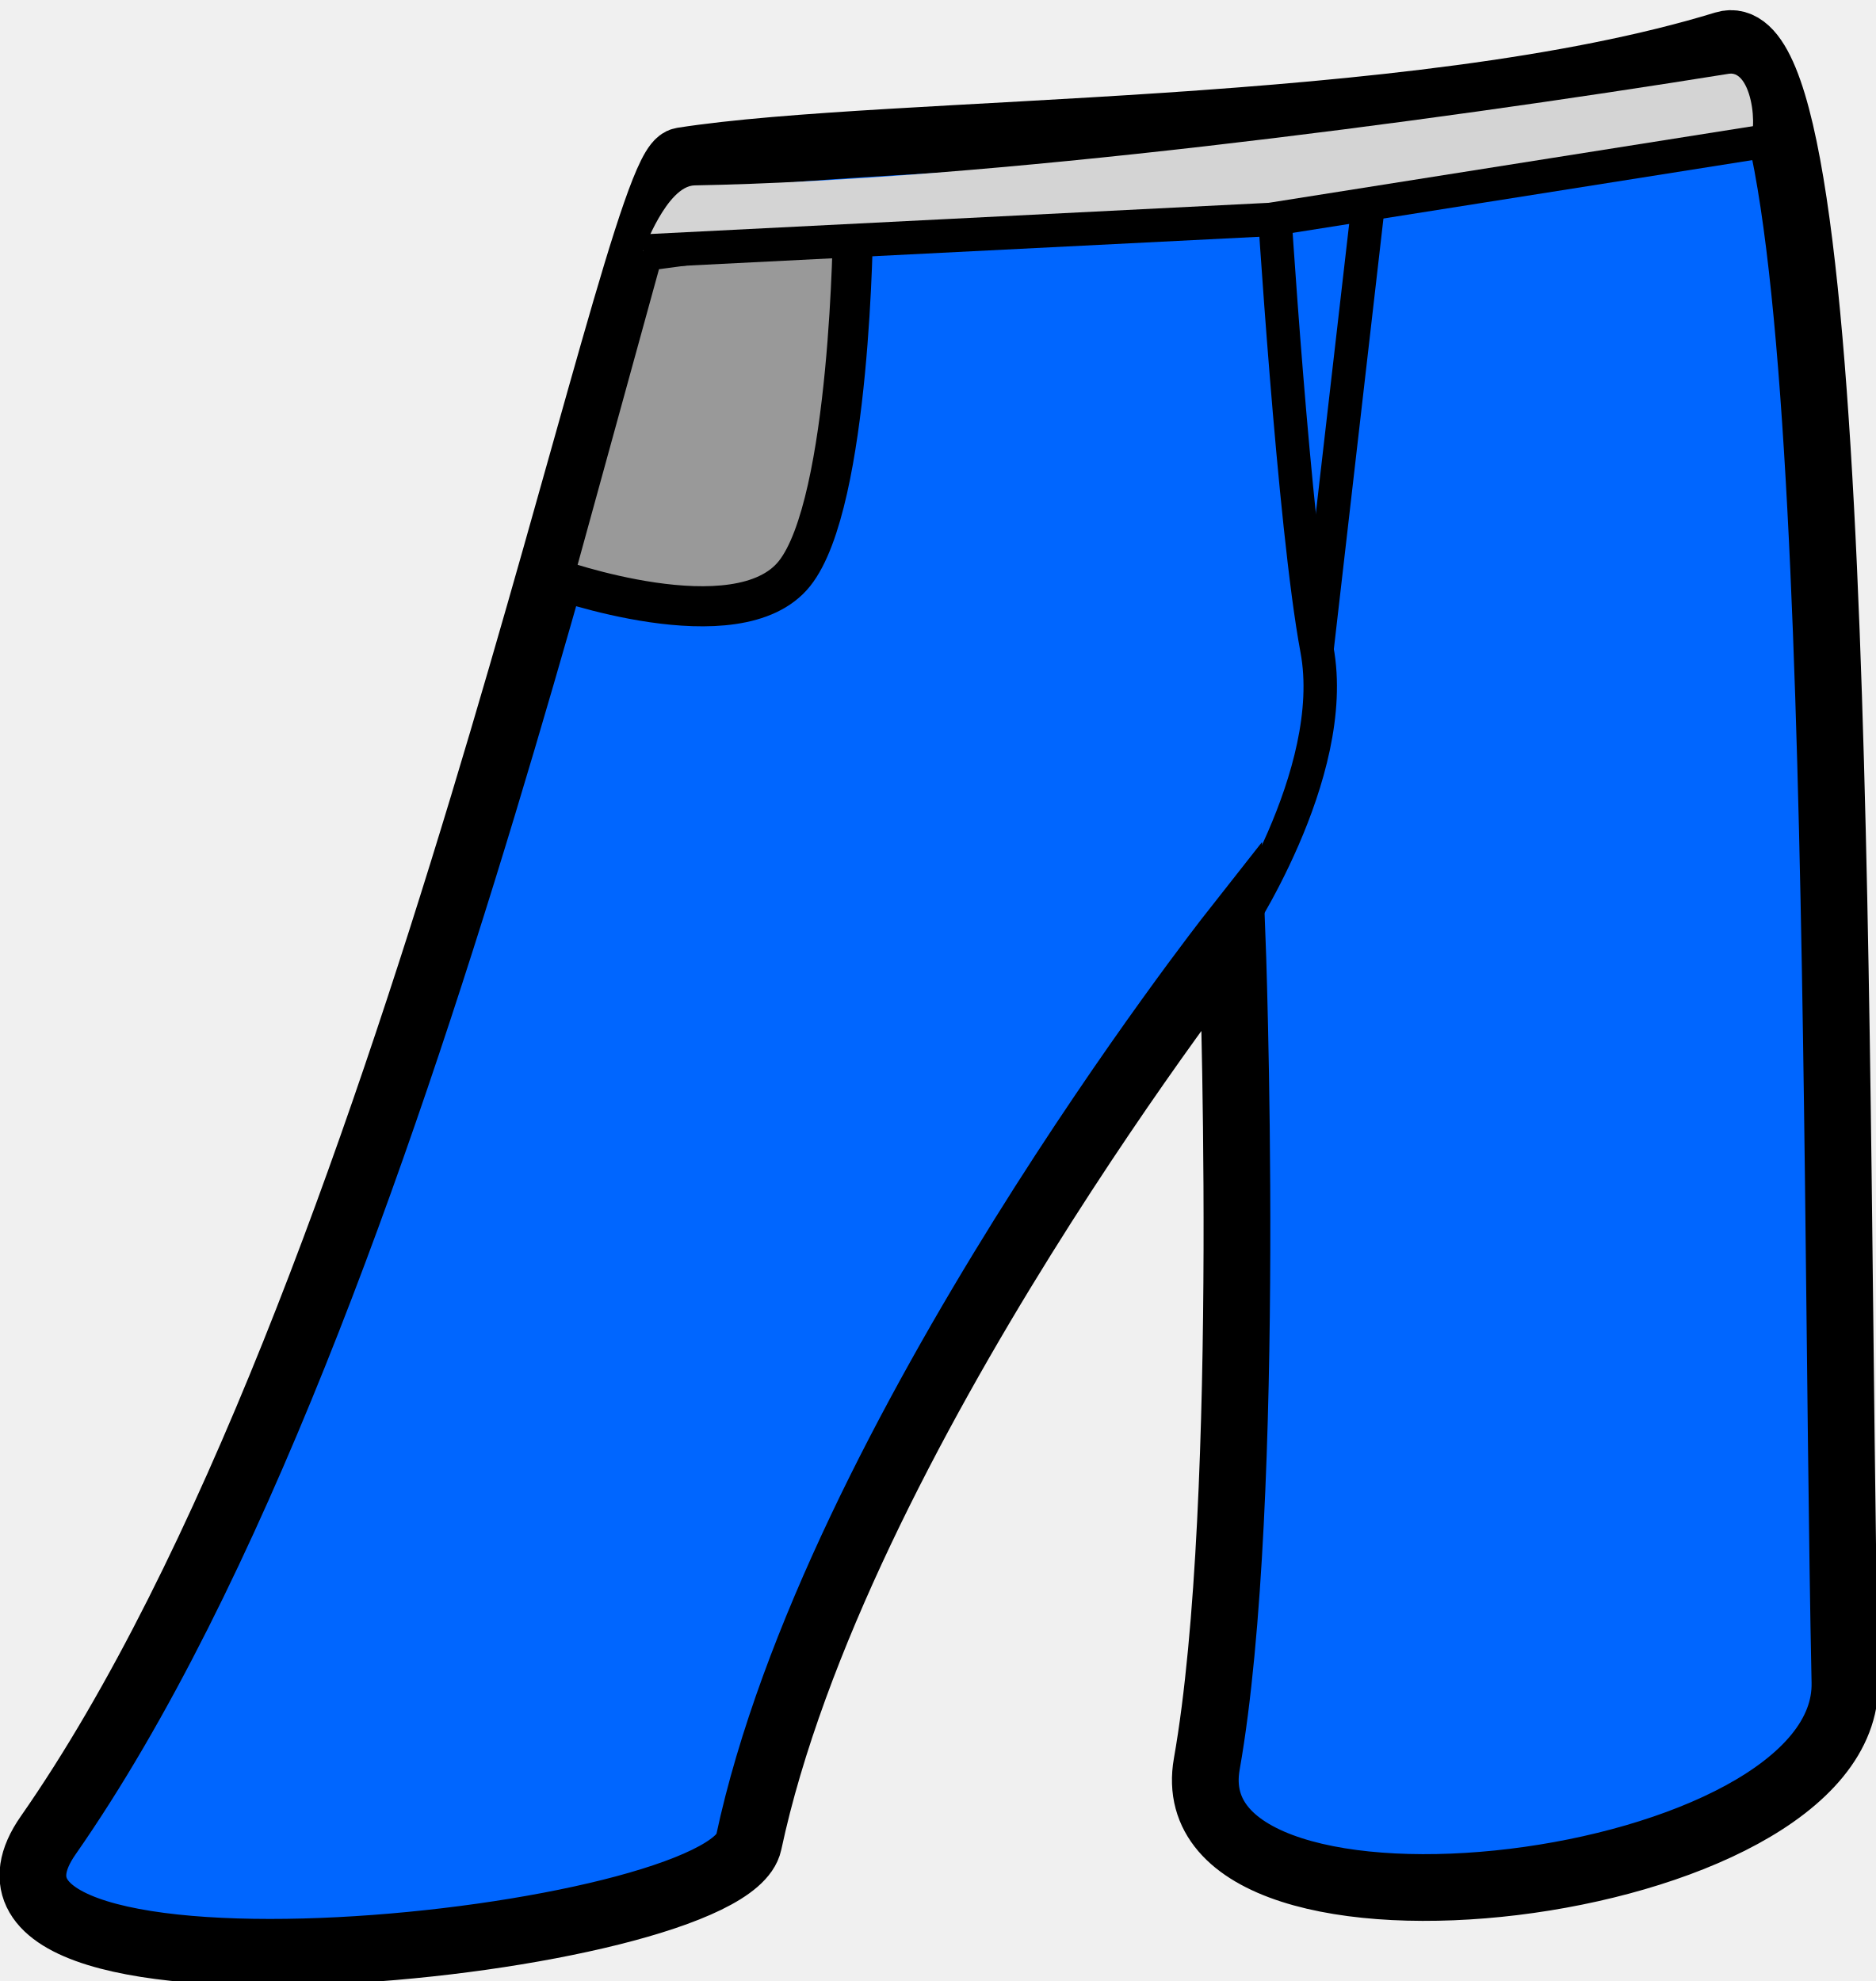
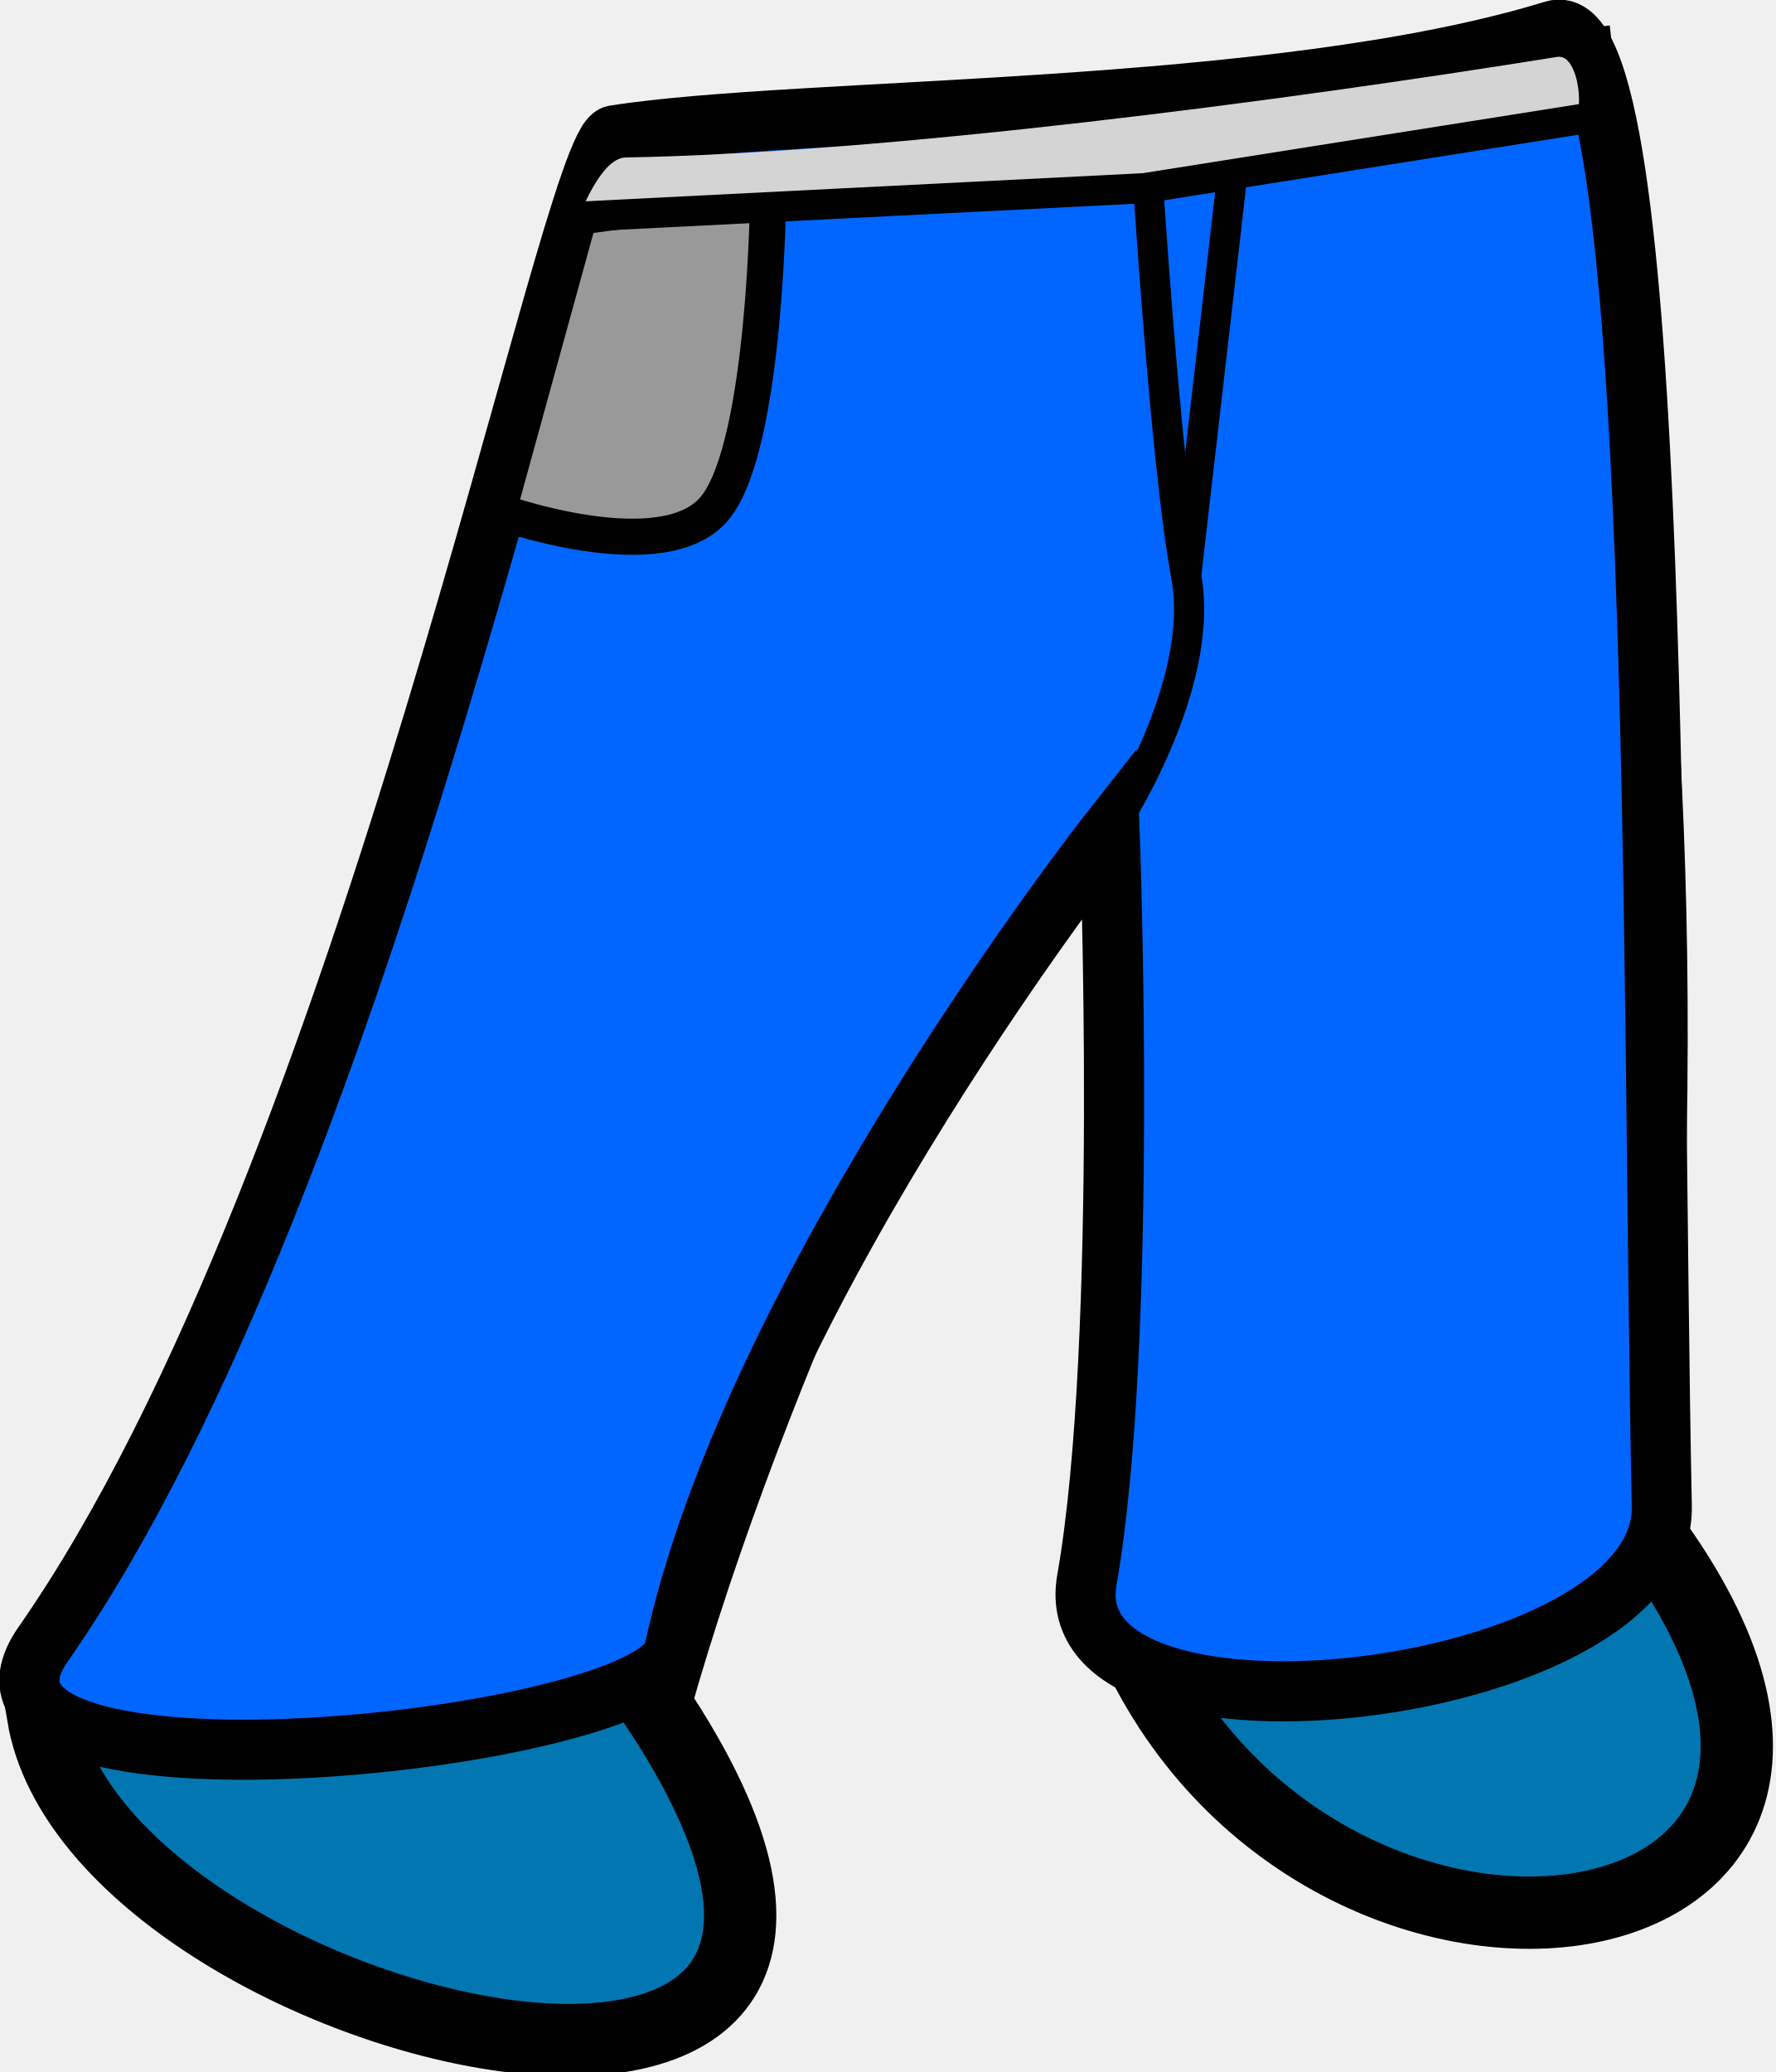
- <svg xmlns="http://www.w3.org/2000/svg" width="28.046mm" height="29.633mm" viewBox="0 0 28.046 29.633" version="1.1" id="svg2007">
+ <svg xmlns="http://www.w3.org/2000/svg" id="svg2007" version="1.1" viewBox="0 0 29.474 34.395" height="34.395mm" width="29.474mm">
  <defs id="defs2001" />
-   <g id="layer1" transform="translate(-78.95923,-134.0167)" />
-   <g id="layer2">
-     <path style="fill:#0066ff;fill-opacity:1;stroke:#000000;stroke-width:0.998;stroke-linecap:butt;stroke-linejoin:miter;stroke-miterlimit:4;stroke-dasharray:none;stroke-opacity:1" d="M 0.72,27.455 C 6.177,19.63 9.45,2.523 10.205,2.405 13.339,1.915 21.154,2.091 25.797,0.665 27.627,0.103 27.411,16.472 27.592,25.164 c 0.067,3.192 -10.099,4.367 -9.544,1.223 0.698,-3.956 0.378,-12.414 0.378,-12.414 0,0 -5.939,7.551 -7.229,13.59 -0.328,1.535 -12.507,2.803 -10.477,-0.108 z" id="path2567" />
-     <path style="fill:none;stroke:#000000;stroke-width:0.5;stroke-linecap:butt;stroke-linejoin:miter;stroke-miterlimit:4;stroke-dasharray:none;stroke-opacity:1" d="m 18.426,13.973 c 0,0 1.617,-2.393 1.27,-4.256 C 19.348,7.854 19.041,2.867 19.041,2.867" id="path2571" />
-     <path style="fill:none;stroke:#000000;stroke-width:0.5;stroke-linecap:butt;stroke-linejoin:miter;stroke-miterlimit:4;stroke-dasharray:none;stroke-opacity:1" d="M 19.696,9.717 20.501,2.725" id="path2573" />
-     <path style="fill:#999999;fill-opacity:1;stroke:#000000;stroke-width:0.6;stroke-linecap:butt;stroke-linejoin:miter;stroke-miterlimit:4;stroke-dasharray:none;stroke-opacity:1" d="m 8.273,8.646 c 0,0 2.761,0.994 3.608,-0.065 0.847,-1.059 0.877,-5.246 0.877,-5.246 L 9.619,3.756 Z" id="path2569" />
-     <path style="fill:#d4d4d4;fill-opacity:1;stroke:none;stroke-width:0.265;stroke-linecap:butt;stroke-linejoin:miter;stroke-miterlimit:4;stroke-dasharray:none;stroke-opacity:1" d="m 9.619,3.756 c 0,0 0.354,-0.976 0.771,-0.983 4.367,-0.078 10.826,-0.925 15.468,-1.67 0.37,-0.059 0.468,1.021 0.234,1.088 C 22.559,3.2 9.619,3.756 9.619,3.756 Z" id="path2583" />
-     <path style="fill:none;stroke:#000000;stroke-width:0.5;stroke-linecap:butt;stroke-linejoin:miter;stroke-miterlimit:4;stroke-dasharray:none;stroke-opacity:1" d="M 9.619,3.756 18.999,3.283 26.326,2.123" id="path2579" />
+   <g transform="translate(-78.96386,-134.1755)" id="layer1">
+     <g transform="translate(79.04197,133.143)" id="g5876">
+       <g style="display:inline" transform="translate(-81.70592,-154.4556)" id="layer1-2" />
+       <g transform="translate(-5.127945,-51.14946)" id="layer3">
+         <path id="path831-5" d="m 31.177,52.671 c 0.124,9.51 1.696,13.938 0.998,24.635 5.989,7.622 -5.466,9.257 -8.457,1.795 0,-4.947 0.061,-10.809 0.047,-15.733 -3.052,4.578 -6.272,11.542 -7.843,17.103 6.067,9.1 -9.274,5.51 -10.158,0.189 5.089,-6.264 7.487,-18.941 9.94,-26.475 5.155,-0.605 9.953,-1.074 15.473,-1.514 z" style="opacity:1;fill:#ffffff;fill-opacity:1;stroke:none;stroke-width:1.2;stroke-linecap:butt;stroke-linejoin:miter;stroke-miterlimit:4;stroke-dasharray:none;stroke-opacity:1" />
+         <path id="path857" d="m 15.27,54.296 c -0.528,2.533 6.447,6.512 8.92,7.985 4.741,-1.551 7.056,-4.215 7.607,-7.654 0.551,-3.439 0.378,22.679 0.378,22.679 0,0 2.679,4.233 0.567,5.764 -2.112,1.531 -7.638,-0.211 -9.024,-3.969 -1.386,-3.758 0.472,-16.82 0.472,-16.82 l -8.268,18.19 c 0,0 2.808,4.177 0.331,5.764 -2.477,1.587 -11.649,-3.642 -10.489,-5.575 2.884,-4.806 7.654,-18.521 7.654,-18.521 0,0 2.38,-10.376 1.852,-7.843 z" style="fill:#0276b1;fill-opacity:1;stroke:none;stroke-width:0.265px;stroke-linecap:butt;stroke-linejoin:miter;stroke-opacity:1" />
+       </g>
+       <g transform="translate(-5.127945,-51.14946)" style="display:inline" id="layer2-6">
+         <path id="path831" d="m 31.177,52.671 c 1.059,9.51 1.696,13.938 0.998,24.635 5.989,7.622 -5.466,9.257 -8.457,1.795 0,-4.947 0.061,-10.809 0.047,-15.733 -3.052,4.578 -6.272,11.542 -7.843,17.103 6.067,9.1 -9.274,5.51 -10.158,0.189 5.089,-6.264 7.487,-18.941 9.94,-26.475" style="opacity:1;fill:none;fill-opacity:1;stroke:#000000;stroke-width:1.2;stroke-linecap:butt;stroke-linejoin:miter;stroke-miterlimit:4;stroke-dasharray:none;stroke-opacity:1" />
+       </g>
+     </g>
+   </g>
+   <g transform="translate(-0.00462819,-0.158881)" id="layer2">
+     <path id="path2567" d="M 0.72,27.455 C 6.177,19.63 9.45,2.523 10.205,2.405 13.339,1.915 21.154,2.091 25.797,0.665 27.627,0.103 27.411,16.472 27.592,25.164 c 0.067,3.192 -10.099,4.367 -9.544,1.223 0.698,-3.956 0.378,-12.414 0.378,-12.414 0,0 -5.939,7.551 -7.229,13.59 -0.328,1.535 -12.507,2.803 -10.477,-0.108 z" style="fill:#0066ff;fill-opacity:1;stroke:#000000;stroke-width:0.998;stroke-linecap:butt;stroke-linejoin:miter;stroke-miterlimit:4;stroke-dasharray:none;stroke-opacity:1" />
+     <path id="path2571" d="m 18.426,13.973 c 0,0 1.617,-2.393 1.27,-4.256 C 19.348,7.854 19.041,2.867 19.041,2.867" style="fill:none;stroke:#000000;stroke-width:0.5;stroke-linecap:butt;stroke-linejoin:miter;stroke-miterlimit:4;stroke-dasharray:none;stroke-opacity:1" />
+     <path id="path2573" d="M 19.696,9.717 20.501,2.725" style="fill:none;stroke:#000000;stroke-width:0.5;stroke-linecap:butt;stroke-linejoin:miter;stroke-miterlimit:4;stroke-dasharray:none;stroke-opacity:1" />
+     <path id="path2569" d="m 8.273,8.646 c 0,0 2.761,0.994 3.608,-0.065 0.847,-1.059 0.877,-5.246 0.877,-5.246 l -3.138,0.42 z" style="fill:#999999;fill-opacity:1;stroke:#000000;stroke-width:0.6;stroke-linecap:butt;stroke-linejoin:miter;stroke-miterlimit:4;stroke-dasharray:none;stroke-opacity:1" />
+     <path id="path2583" d="m 9.619,3.756 c 0,0 0.354,-0.976 0.771,-0.983 4.367,-0.078 10.826,-0.925 15.468,-1.67 0.37,-0.059 0.468,1.021 0.234,1.088 C 22.559,3.2 9.619,3.756 9.619,3.756 Z" style="fill:#d4d4d4;fill-opacity:1;stroke:none;stroke-width:0.265;stroke-linecap:butt;stroke-linejoin:miter;stroke-miterlimit:4;stroke-dasharray:none;stroke-opacity:1" />
+     <path id="path2579" d="M 9.619,3.756 18.999,3.283 26.326,2.123" style="fill:none;stroke:#000000;stroke-width:0.5;stroke-linecap:butt;stroke-linejoin:miter;stroke-miterlimit:4;stroke-dasharray:none;stroke-opacity:1" />
  </g>
</svg>
